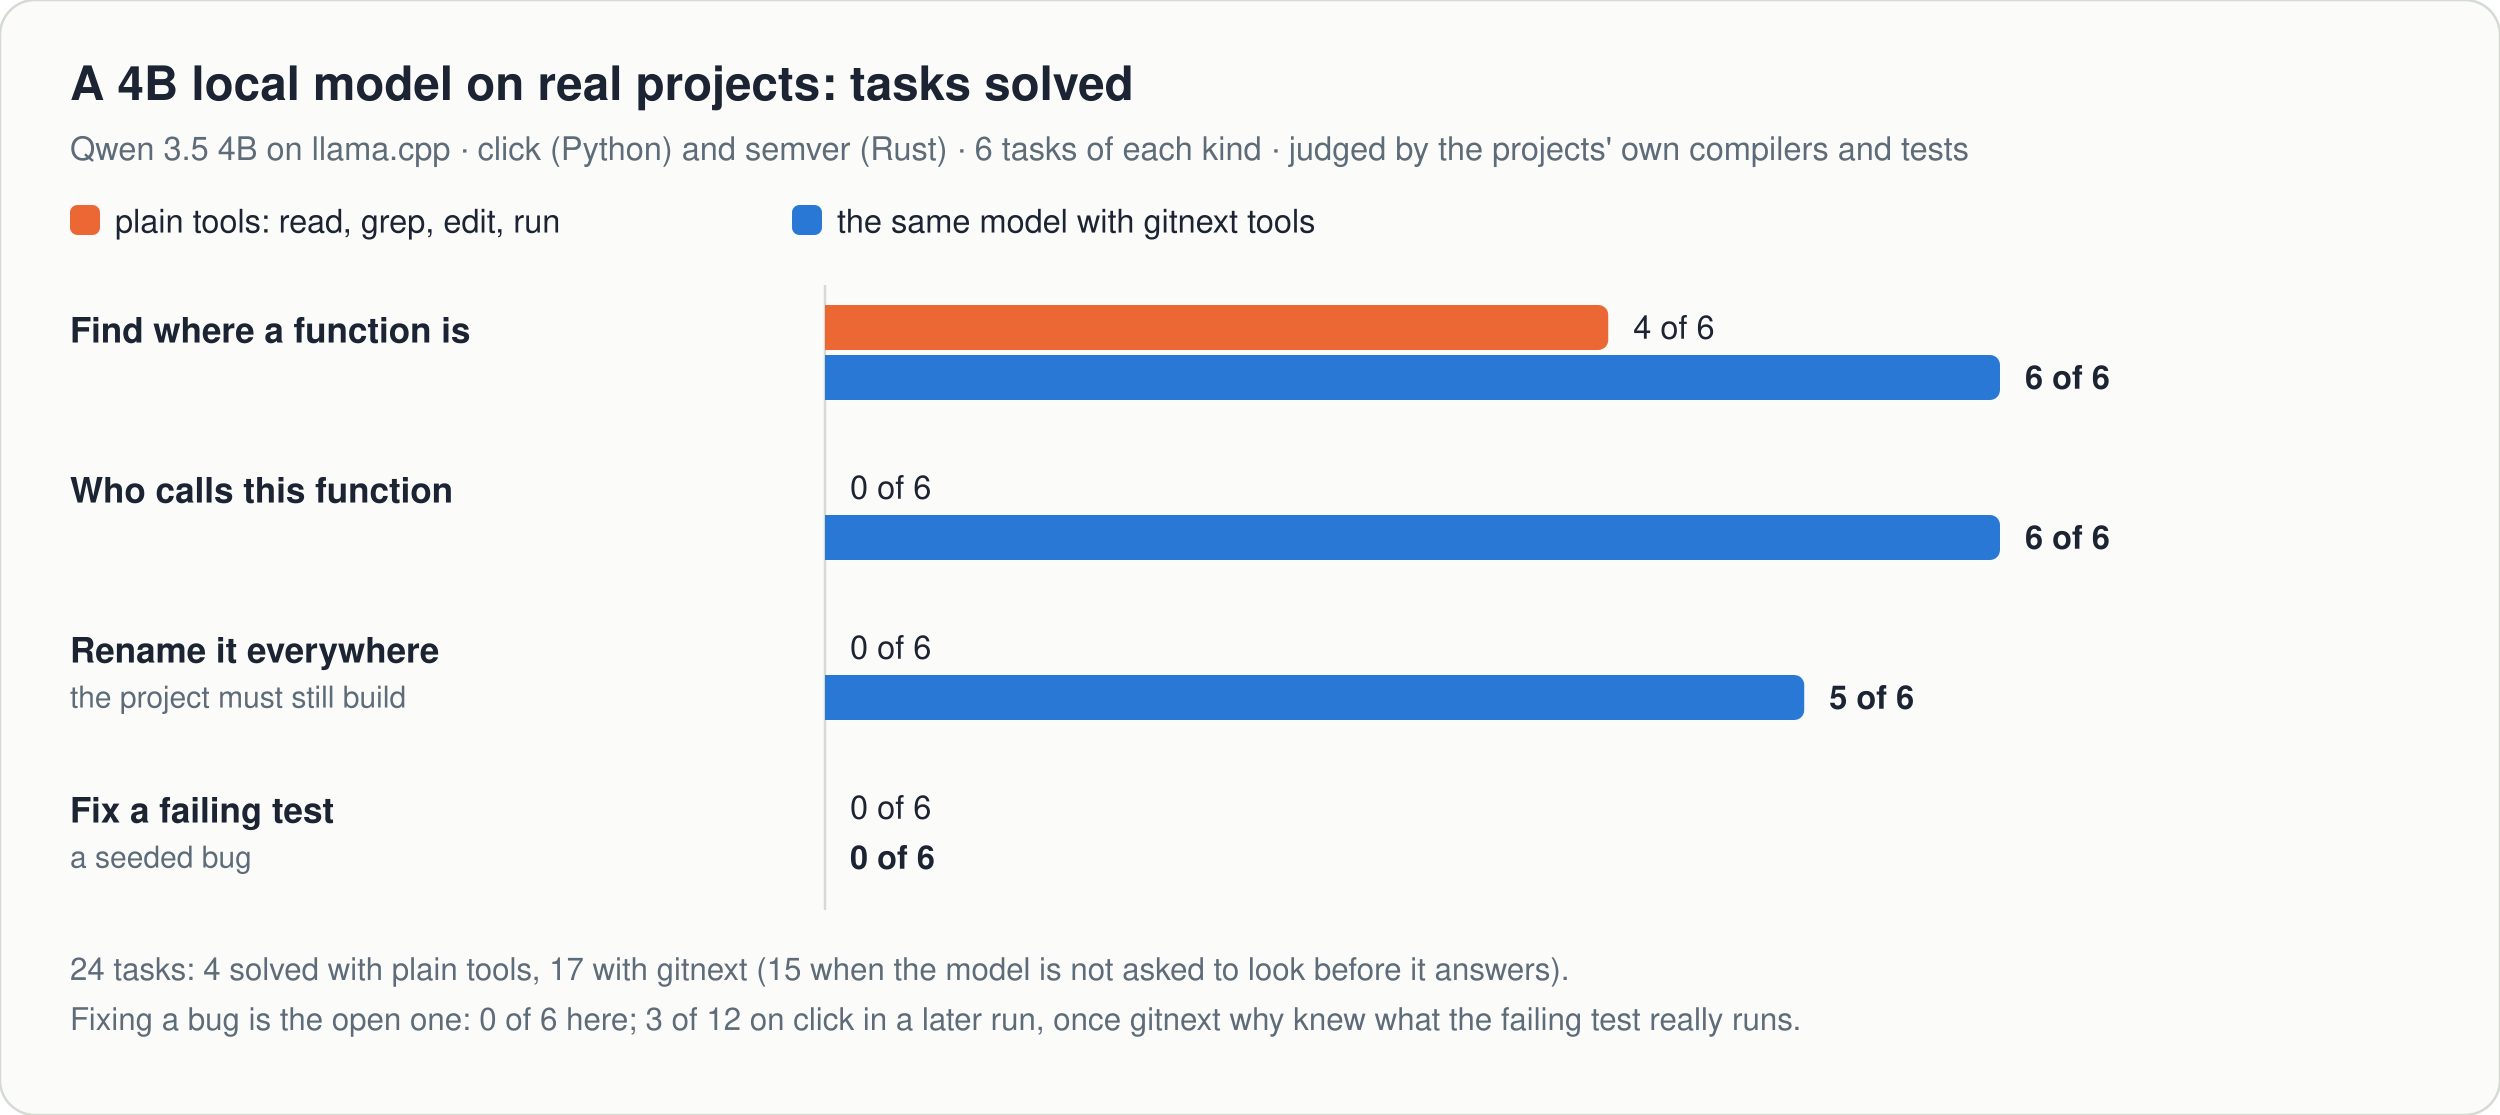
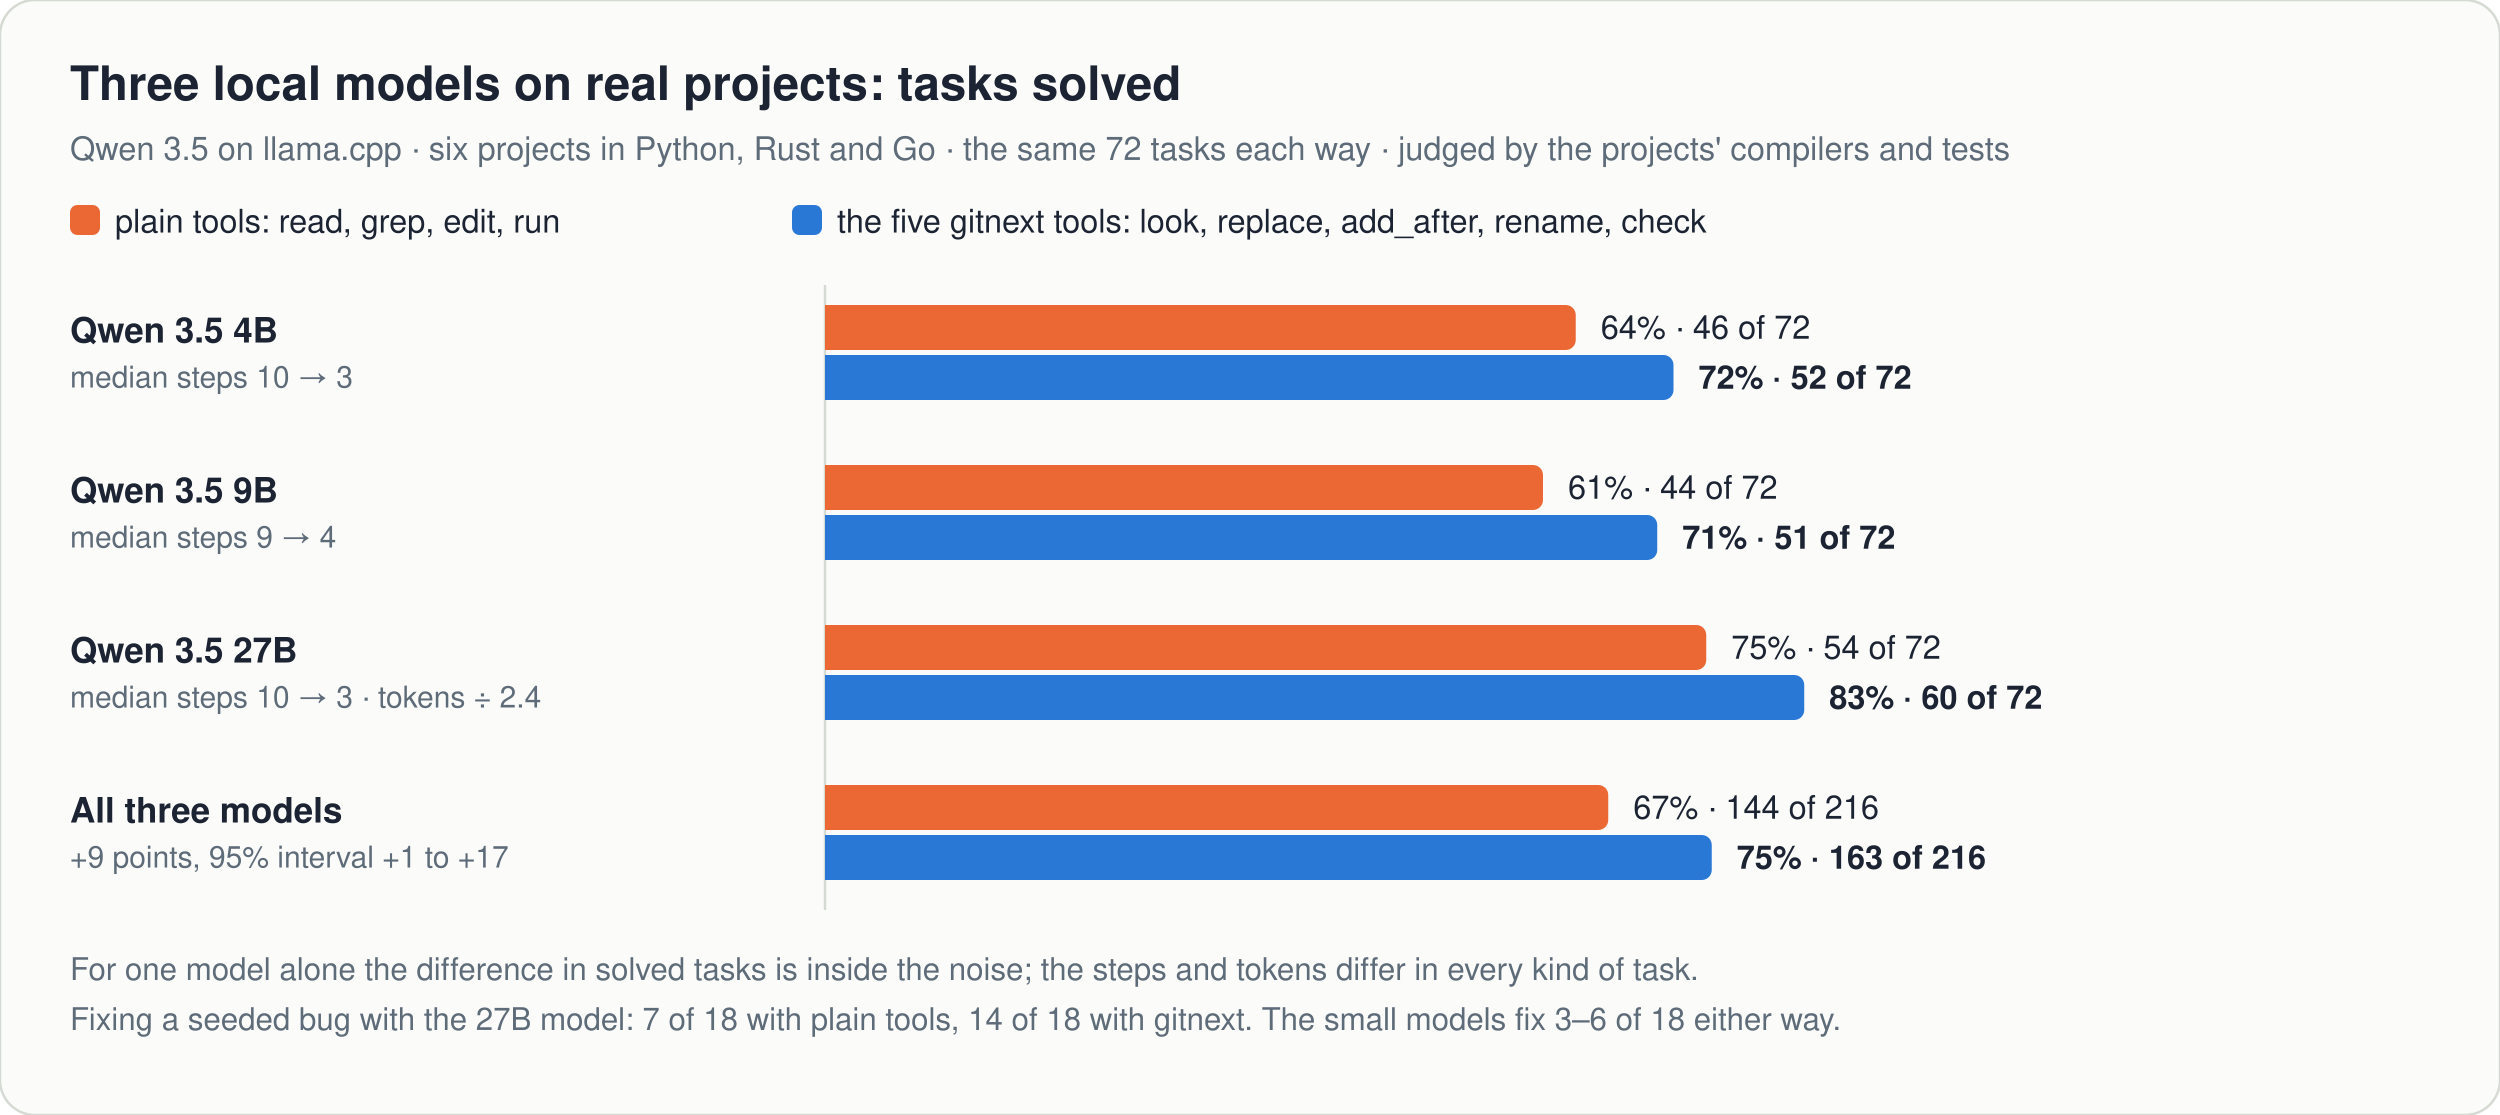
- <svg xmlns="http://www.w3.org/2000/svg" width="1000" height="446" viewBox="0 0 1000 446" font-family="-apple-system, BlinkMacSystemFont, Segoe UI, Helvetica, Arial, sans-serif" role="img" aria-label="Tasks solved by a 4B local model: with plain tools 4 of 24, with gitnext tools 17 of 24">
+ <svg xmlns="http://www.w3.org/2000/svg" width="1000" height="446" viewBox="0 0 1000 446" font-family="-apple-system, BlinkMacSystemFont, Segoe UI, Helvetica, Arial, sans-serif" role="img" aria-label="Tasks solved by three local models: 144 of 216 with plain tools, 163 of 216 with the five gitnext tools">
  <rect width="1000" height="446" rx="14" fill="#fbfcfa" stroke="#d5dad3" />
-   <text x="28" y="40" font-size="19" font-weight="700" fill="#1c2433">A 4B local model on real projects: tasks solved</text>
-   <text x="28" y="64" font-size="13" fill="#5e6b78">Qwen 3.5 4B on llama.cpp · click (Python) and semver (Rust) · 6 tasks of each kind · judged by the projects' own compilers and tests</text>
+   <text x="28" y="40" font-size="19" font-weight="700" fill="#1c2433">Three local models on real projects: tasks solved</text>
+   <text x="28" y="64" font-size="13" fill="#5e6b78">Qwen 3.5 on llama.cpp · six projects in Python, Rust and Go · the same 72 tasks each way · judged by the projects' compilers and tests</text>
  <rect x="28" y="82" width="12" height="12" rx="3" fill="#eb6834" />
  <text x="46" y="93" font-size="13" fill="#1c2433">plain tools: read, grep, edit, run</text>
  <rect x="316.8" y="82" width="12" height="12" rx="3" fill="#2a78d6" />
-   <text x="334.8" y="93" font-size="13" fill="#1c2433">the same model with gitnext tools</text>
+   <text x="334.8" y="93" font-size="13" fill="#1c2433">the five gitnext tools: look, replace, add_after, rename, check</text>
  <path d="M330 114V364" stroke="#d5dad3" stroke-width="1" />
-   <text x="28" y="137" font-size="14" font-weight="600" fill="#1c2433">Find where a function is</text>
-   <path d="M330 122h309.3a4 4 0 0 1 4 4v10a4 4 0 0 1 -4 4h-309.3z" fill="#eb6834" />
-   <text x="653.3" y="135.5" font-size="13" font-weight="400" fill="#1c2433">4 of 6</text>
-   <path d="M330 142h466.0a4 4 0 0 1 4 4v10a4 4 0 0 1 -4 4h-466.0z" fill="#2a78d6" />
-   <text x="810.0" y="155.5" font-size="13" font-weight="700" fill="#1c2433">6 of 6</text>
-   <text x="28" y="201" font-size="14" font-weight="600" fill="#1c2433">Who calls this function</text>
-   <text x="340.0" y="199.5" font-size="13" font-weight="400" fill="#1c2433">0 of 6</text>
-   <path d="M330 206h466.0a4 4 0 0 1 4 4v10a4 4 0 0 1 -4 4h-466.0z" fill="#2a78d6" />
-   <text x="810.0" y="219.5" font-size="13" font-weight="700" fill="#1c2433">6 of 6</text>
-   <text x="28" y="265" font-size="14" font-weight="600" fill="#1c2433">Rename it everywhere</text>
-   <text x="28" y="283" font-size="12" fill="#5e6b78">the project must still build</text>
-   <text x="340.0" y="263.5" font-size="13" font-weight="400" fill="#1c2433">0 of 6</text>
+   <text x="28" y="137" font-size="14" font-weight="600" fill="#1c2433">Qwen 3.5 4B</text>
+   <text x="28" y="155" font-size="12" fill="#5e6b78">median steps 10 → 3</text>
+   <path d="M330 122h296.3a4 4 0 0 1 4 4v10a4 4 0 0 1 -4 4h-296.3z" fill="#eb6834" />
+   <text x="640.3" y="135.5" font-size="13" font-weight="400" fill="#1c2433">64%  ·  46 of 72</text>
+   <path d="M330 142h335.4a4 4 0 0 1 4 4v10a4 4 0 0 1 -4 4h-335.4z" fill="#2a78d6" />
+   <text x="679.4" y="155.5" font-size="13" font-weight="700" fill="#1c2433">72%  ·  52 of 72</text>
+   <text x="28" y="201" font-size="14" font-weight="600" fill="#1c2433">Qwen 3.5 9B</text>
+   <text x="28" y="219" font-size="12" fill="#5e6b78">median steps 9 → 4</text>
+   <path d="M330 186h283.2a4 4 0 0 1 4 4v10a4 4 0 0 1 -4 4h-283.2z" fill="#eb6834" />
+   <text x="627.2" y="199.5" font-size="13" font-weight="400" fill="#1c2433">61%  ·  44 of 72</text>
+   <path d="M330 206h328.9a4 4 0 0 1 4 4v10a4 4 0 0 1 -4 4h-328.9z" fill="#2a78d6" />
+   <text x="672.9" y="219.5" font-size="13" font-weight="700" fill="#1c2433">71%  ·  51 of 72</text>
+   <text x="28" y="265" font-size="14" font-weight="600" fill="#1c2433">Qwen 3.5 27B</text>
+   <text x="28" y="283" font-size="12" fill="#5e6b78">median steps 10 → 3 · tokens ÷ 2.4</text>
+   <path d="M330 250h348.5a4 4 0 0 1 4 4v10a4 4 0 0 1 -4 4h-348.5z" fill="#eb6834" />
+   <text x="692.5" y="263.5" font-size="13" font-weight="400" fill="#1c2433">75%  ·  54 of 72</text>
  <path d="M330 270h387.7a4 4 0 0 1 4 4v10a4 4 0 0 1 -4 4h-387.7z" fill="#2a78d6" />
-   <text x="731.7" y="283.5" font-size="13" font-weight="700" fill="#1c2433">5 of 6</text>
-   <text x="28" y="329" font-size="14" font-weight="600" fill="#1c2433">Fix a failing test</text>
-   <text x="28" y="347" font-size="12" fill="#5e6b78">a seeded bug</text>
-   <text x="340.0" y="327.5" font-size="13" font-weight="400" fill="#1c2433">0 of 6</text>
-   <text x="340.0" y="347.5" font-size="13" font-weight="700" fill="#1c2433">0 of 6</text>
-   <text x="28" y="392" font-size="12.5" fill="#5e6b78">24 tasks: 4 solved with plain tools, 17 with gitnext (15 when the model is not asked to look before it answers).</text>
-   <text x="28" y="412" font-size="12.5" fill="#5e6b78">Fixing a bug is the open one: 0 of 6 here; 3 of 12 on click in a later run, once gitnext why knew what the failing test really runs.</text>
+   <text x="731.7" y="283.5" font-size="13" font-weight="700" fill="#1c2433">83%  ·  60 of 72</text>
+   <text x="28" y="329" font-size="14" font-weight="600" fill="#1c2433">All three models</text>
+   <text x="28" y="347" font-size="12" fill="#5e6b78">+9 points, 95% interval +1 to +17</text>
+   <path d="M330 314h309.3a4 4 0 0 1 4 4v10a4 4 0 0 1 -4 4h-309.3z" fill="#eb6834" />
+   <text x="653.3" y="327.5" font-size="13" font-weight="400" fill="#1c2433">67%  ·  144 of 216</text>
+   <path d="M330 334h350.7a4 4 0 0 1 4 4v10a4 4 0 0 1 -4 4h-350.7z" fill="#2a78d6" />
+   <text x="694.7" y="347.5" font-size="13" font-weight="700" fill="#1c2433">75%  ·  163 of 216</text>
+   <text x="28" y="392" font-size="12.5" fill="#5e6b78">For one model alone the difference in solved tasks is inside the noise; the steps and tokens differ in every kind of task.</text>
+   <text x="28" y="412" font-size="12.5" fill="#5e6b78">Fixing a seeded bug with the 27B model: 7 of 18 with plain tools, 14 of 18 with gitnext. The small models fix 3–6 of 18 either way.</text>
</svg>
